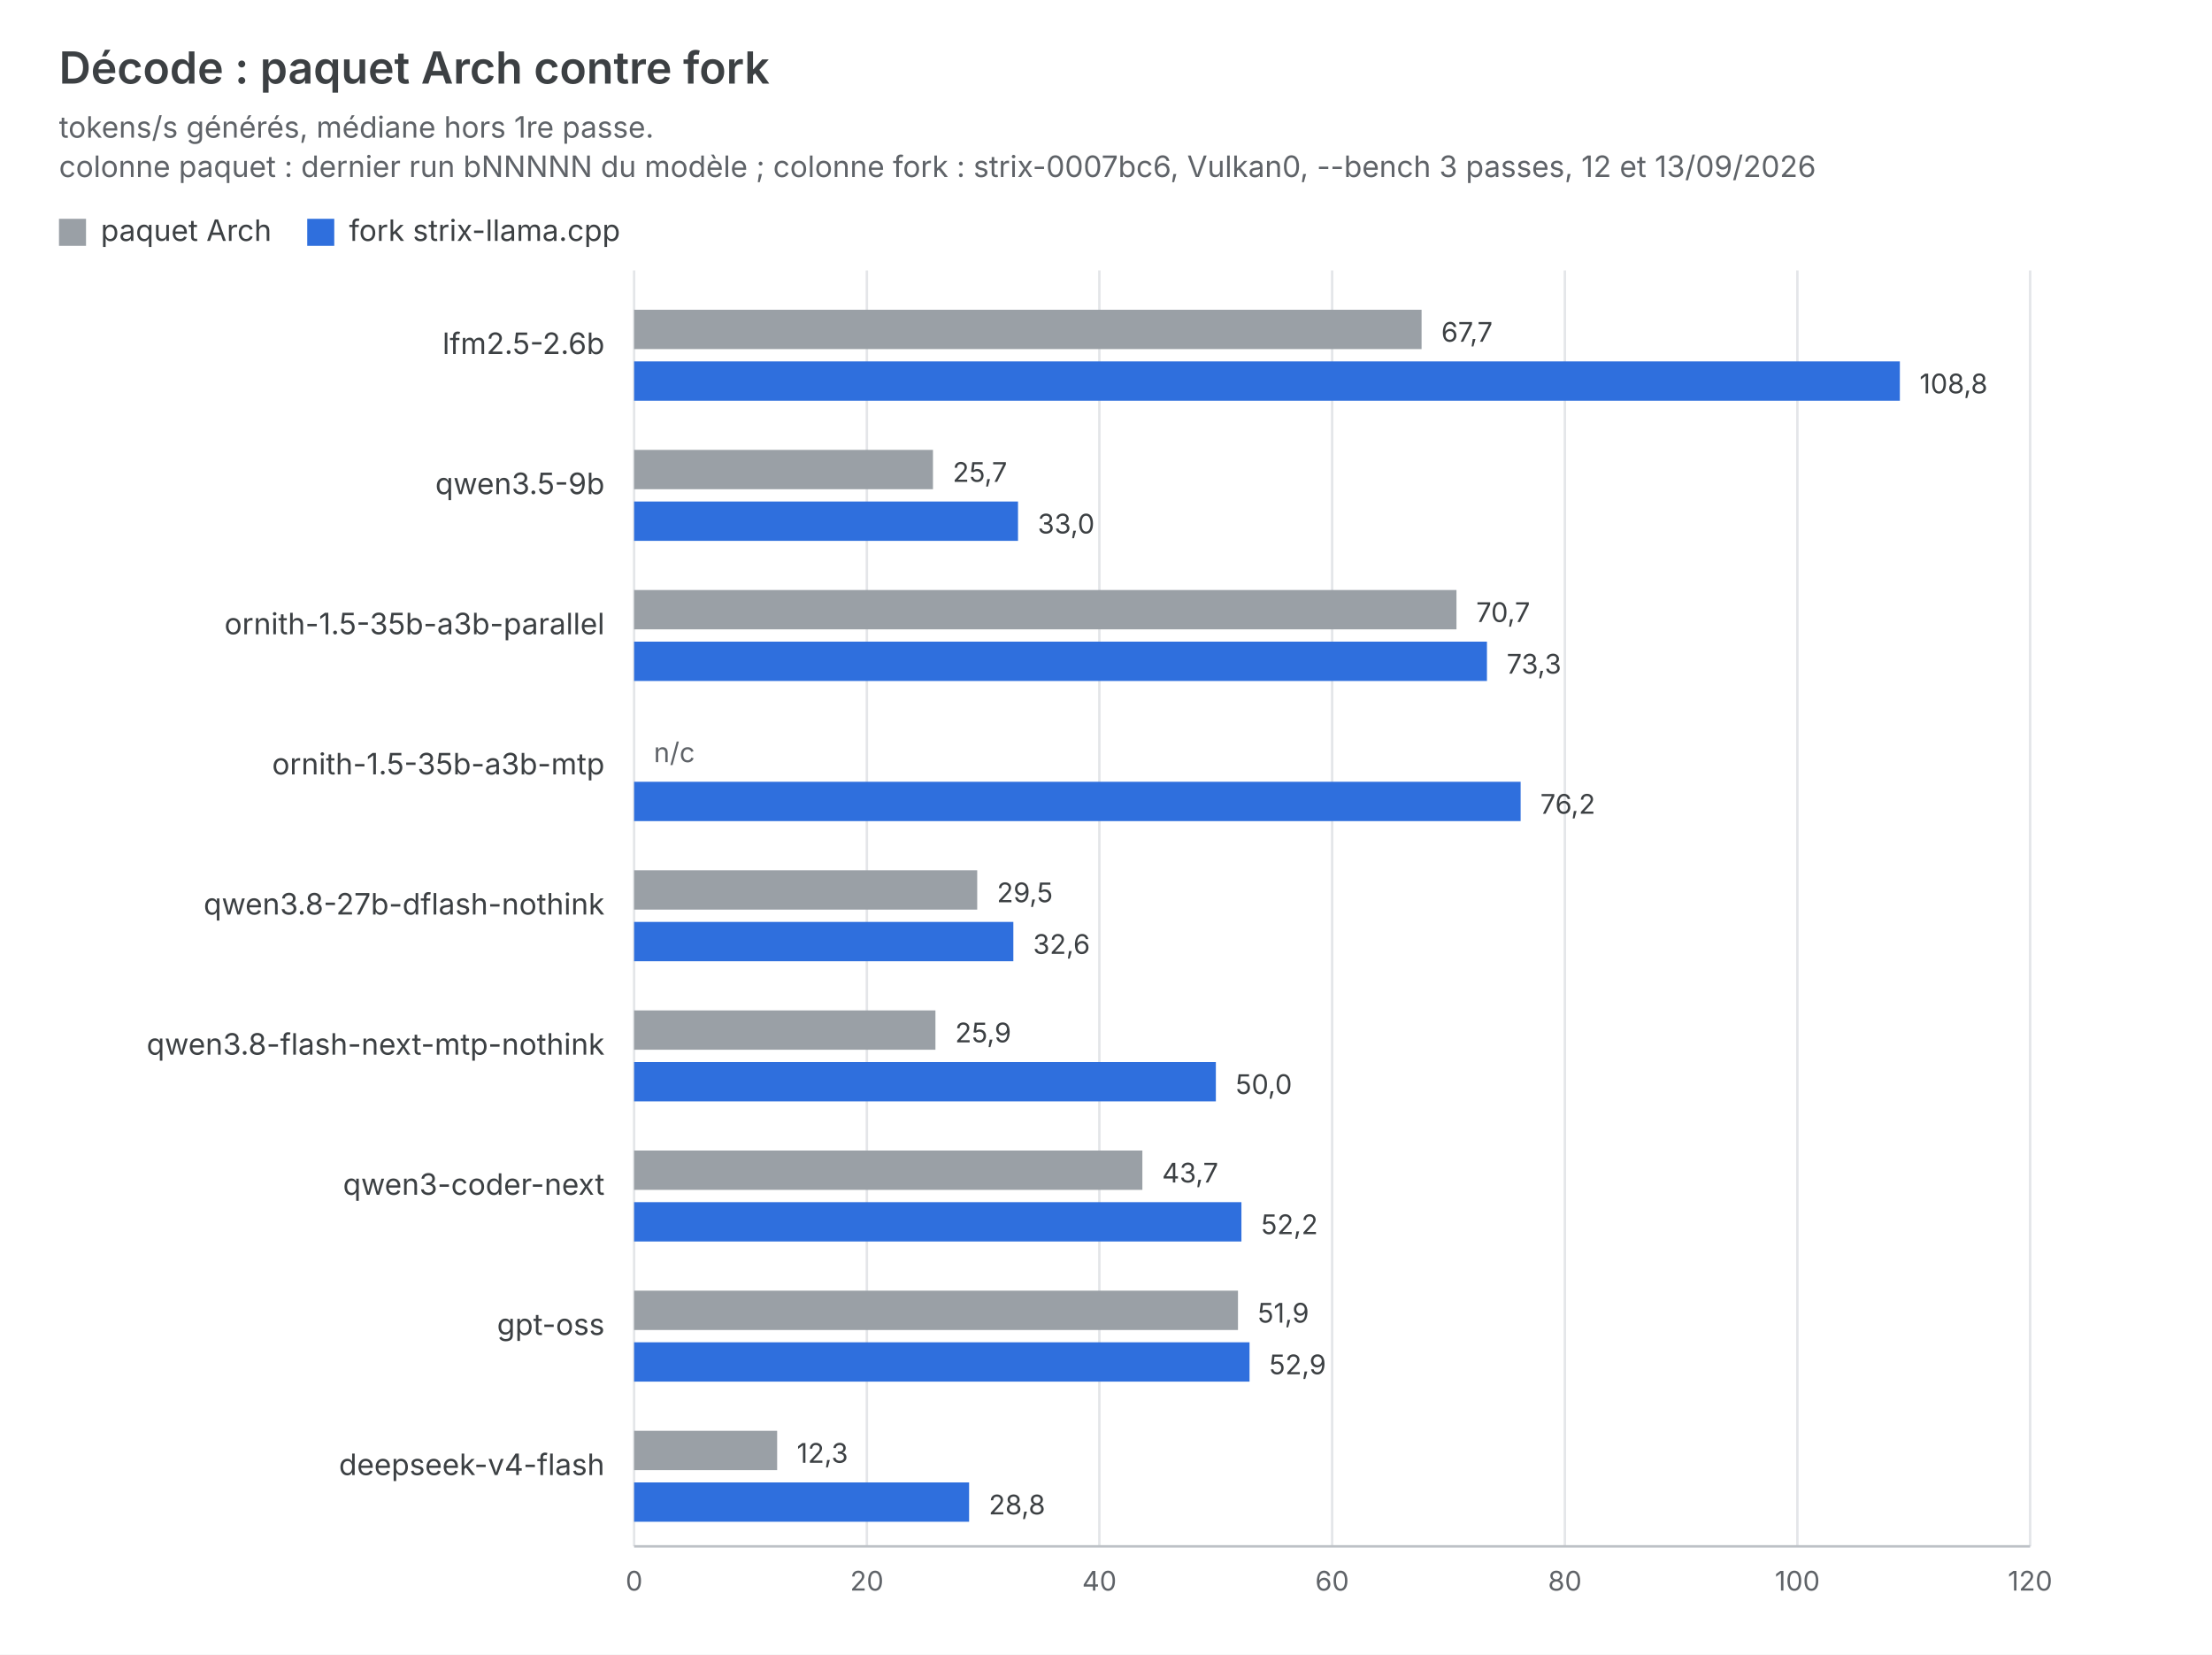
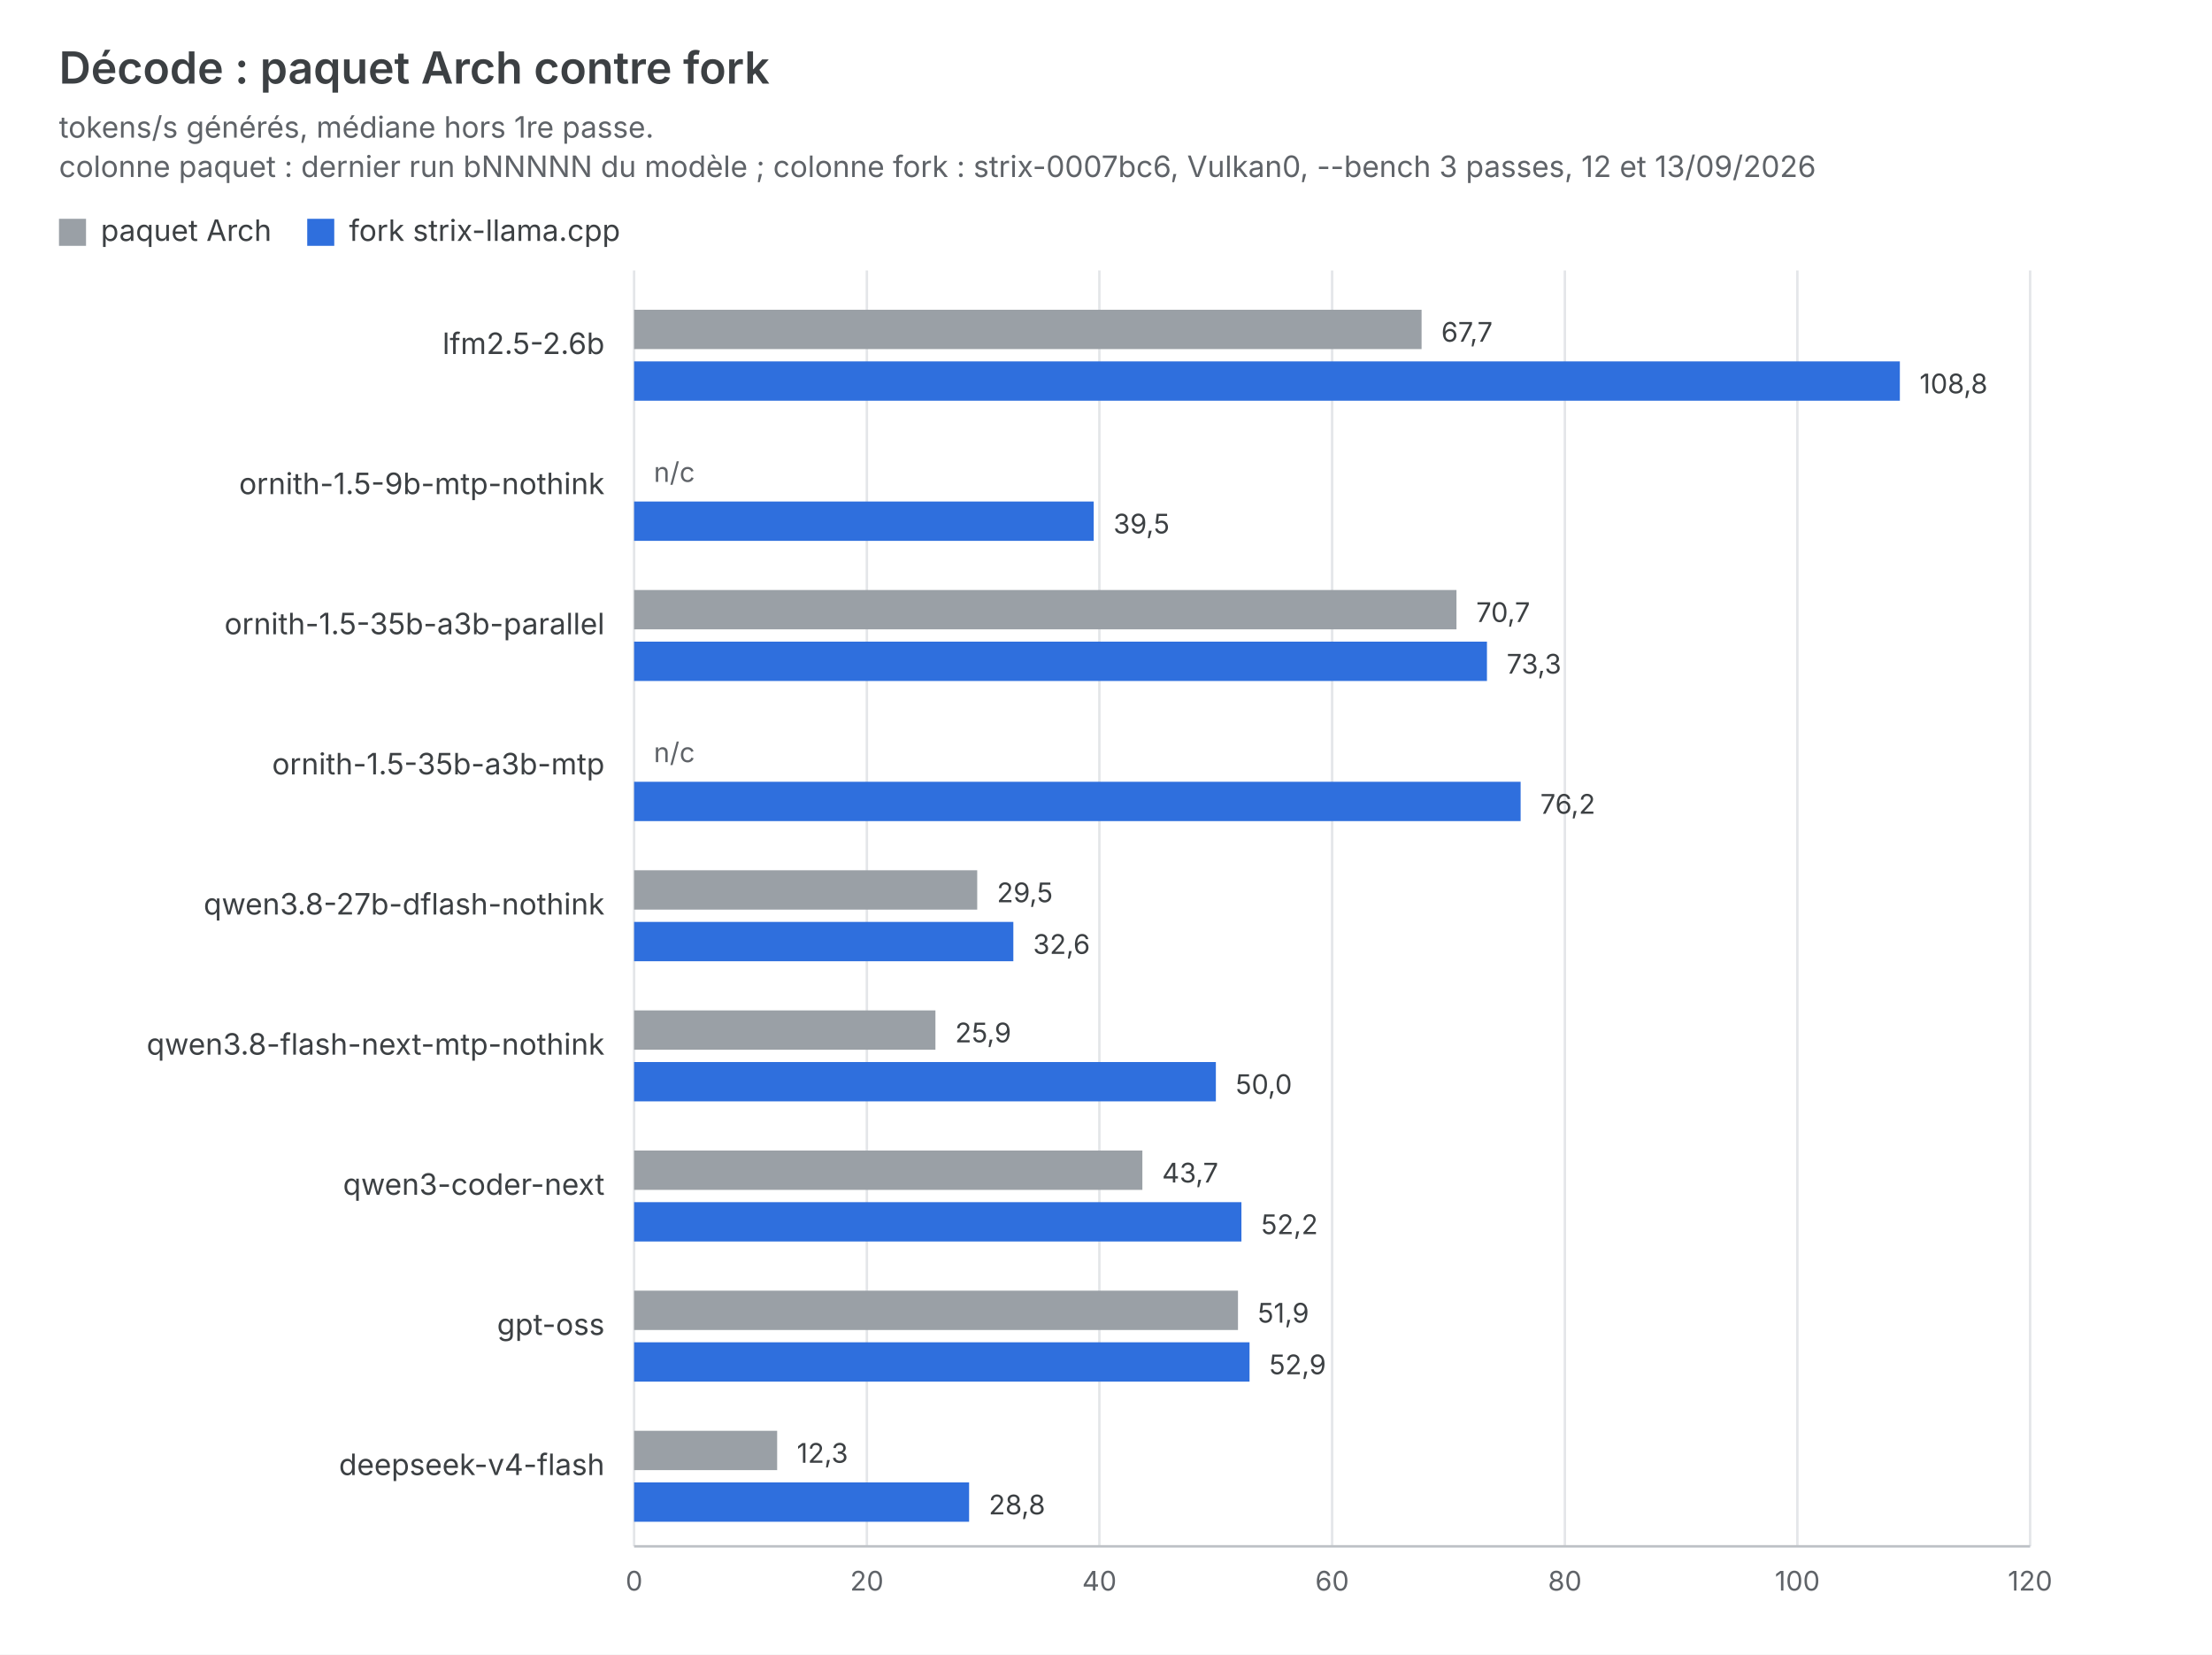
<svg xmlns="http://www.w3.org/2000/svg" width="900" height="673" viewBox="0 0 900 673" role="img" aria-label="Décode : paquet Arch contre fork">
  <rect x="0" y="0" width="900" height="673" fill="#ffffff" />
  <text x="24.0" y="34.0" font-family="Inter, Helvetica, Arial, sans-serif" font-size="18" fill="#3c4043" text-anchor="start" font-weight="600">Décode : paquet Arch contre fork</text>
  <text x="24.0" y="56.0" font-family="Inter, Helvetica, Arial, sans-serif" font-size="12" fill="#5f6368" text-anchor="start">tokens/s générés, médiane hors 1re passe.</text>
  <text x="24.0" y="72.0" font-family="Inter, Helvetica, Arial, sans-serif" font-size="12" fill="#5f6368" text-anchor="start">colonne paquet : dernier run bNNNNN du modèle ; colonne fork : strix-0007bc6, Vulkan0, --bench 3 passes, 12 et 13/09/2026</text>
  <rect x="24.0" y="89.0" width="11" height="11" fill="#9aa0a6" />
  <text x="41.0" y="98.0" font-family="Inter, Helvetica, Arial, sans-serif" font-size="12" fill="#3c4043" text-anchor="start">paquet Arch</text>
  <rect x="125.0" y="89.0" width="11" height="11" fill="#2f6fdd" />
  <text x="142.0" y="98.0" font-family="Inter, Helvetica, Arial, sans-serif" font-size="12" fill="#3c4043" text-anchor="start">fork strix-llama.cpp</text>
  <line x1="258.0" y1="110.0" x2="258.0" y2="629.0" stroke="#e4e6e9" stroke-width="1.0" />
  <text x="258.0" y="647.0" font-family="Inter, Helvetica, Arial, sans-serif" font-size="11" fill="#5f6368" text-anchor="middle">0</text>
  <line x1="352.7" y1="110.0" x2="352.7" y2="629.0" stroke="#e4e6e9" stroke-width="1.0" />
  <text x="352.7" y="647.0" font-family="Inter, Helvetica, Arial, sans-serif" font-size="11" fill="#5f6368" text-anchor="middle">20</text>
  <line x1="447.3" y1="110.0" x2="447.3" y2="629.0" stroke="#e4e6e9" stroke-width="1.0" />
  <text x="447.3" y="647.0" font-family="Inter, Helvetica, Arial, sans-serif" font-size="11" fill="#5f6368" text-anchor="middle">40</text>
  <line x1="542.0" y1="110.0" x2="542.0" y2="629.0" stroke="#e4e6e9" stroke-width="1.0" />
  <text x="542.0" y="647.0" font-family="Inter, Helvetica, Arial, sans-serif" font-size="11" fill="#5f6368" text-anchor="middle">60</text>
  <line x1="636.7" y1="110.0" x2="636.7" y2="629.0" stroke="#e4e6e9" stroke-width="1.0" />
  <text x="636.7" y="647.0" font-family="Inter, Helvetica, Arial, sans-serif" font-size="11" fill="#5f6368" text-anchor="middle">80</text>
  <line x1="731.3" y1="110.0" x2="731.3" y2="629.0" stroke="#e4e6e9" stroke-width="1.0" />
  <text x="731.3" y="647.0" font-family="Inter, Helvetica, Arial, sans-serif" font-size="11" fill="#5f6368" text-anchor="middle">100</text>
  <line x1="826.0" y1="110.0" x2="826.0" y2="629.0" stroke="#e4e6e9" stroke-width="1.0" />
  <text x="826.0" y="647.0" font-family="Inter, Helvetica, Arial, sans-serif" font-size="11" fill="#5f6368" text-anchor="middle">120</text>
  <line x1="258.0" y1="629.0" x2="826.0" y2="629.0" stroke="#bdc1c6" stroke-width="1.0" />
  <text x="246.0" y="144.0" font-family="Inter, Helvetica, Arial, sans-serif" font-size="12" fill="#3c4043" text-anchor="end">lfm2.5-2.6b</text>
  <rect x="258.0" y="126.0" width="320.4" height="16.0" fill="#9aa0a6" />
  <text x="586.4" y="139.0" font-family="Inter, Helvetica, Arial, sans-serif" font-size="11" fill="#3c4043" text-anchor="start">67,7</text>
  <rect x="258.0" y="147.0" width="515.0" height="16.0" fill="#2f6fdd" />
  <text x="781.0" y="160.0" font-family="Inter, Helvetica, Arial, sans-serif" font-size="11" fill="#3c4043" text-anchor="start">108,8</text>
-   <text x="246.0" y="201.0" font-family="Inter, Helvetica, Arial, sans-serif" font-size="12" fill="#3c4043" text-anchor="end">qwen3.5-9b</text>
-   <rect x="258.0" y="183.0" width="121.6" height="16.0" fill="#9aa0a6" />
-   <text x="387.6" y="196.0" font-family="Inter, Helvetica, Arial, sans-serif" font-size="11" fill="#3c4043" text-anchor="start">25,7</text>
-   <rect x="258.0" y="204.0" width="156.2" height="16.0" fill="#2f6fdd" />
-   <text x="422.2" y="217.0" font-family="Inter, Helvetica, Arial, sans-serif" font-size="11" fill="#3c4043" text-anchor="start">33,0</text>
+   <text x="246.0" y="201.0" font-family="Inter, Helvetica, Arial, sans-serif" font-size="12" fill="#3c4043" text-anchor="end">ornith-1.5-9b-mtp-nothink</text>
+   <text x="266.0" y="196.0" font-family="Inter, Helvetica, Arial, sans-serif" font-size="11" fill="#5f6368" text-anchor="start">n/c</text>
+   <rect x="258.0" y="204.0" width="187.0" height="16.0" fill="#2f6fdd" />
+   <text x="453.0" y="217.0" font-family="Inter, Helvetica, Arial, sans-serif" font-size="11" fill="#3c4043" text-anchor="start">39,5</text>
  <text x="246.0" y="258.0" font-family="Inter, Helvetica, Arial, sans-serif" font-size="12" fill="#3c4043" text-anchor="end">ornith-1.5-35b-a3b-parallel</text>
  <rect x="258.0" y="240.0" width="334.6" height="16.0" fill="#9aa0a6" />
  <text x="600.6" y="253.0" font-family="Inter, Helvetica, Arial, sans-serif" font-size="11" fill="#3c4043" text-anchor="start">70,7</text>
  <rect x="258.0" y="261.0" width="347.0" height="16.0" fill="#2f6fdd" />
  <text x="613.0" y="274.0" font-family="Inter, Helvetica, Arial, sans-serif" font-size="11" fill="#3c4043" text-anchor="start">73,3</text>
  <text x="246.0" y="315.0" font-family="Inter, Helvetica, Arial, sans-serif" font-size="12" fill="#3c4043" text-anchor="end">ornith-1.5-35b-a3b-mtp</text>
  <text x="266.0" y="310.0" font-family="Inter, Helvetica, Arial, sans-serif" font-size="11" fill="#5f6368" text-anchor="start">n/c</text>
  <rect x="258.0" y="318.0" width="360.7" height="16.0" fill="#2f6fdd" />
  <text x="626.7" y="331.0" font-family="Inter, Helvetica, Arial, sans-serif" font-size="11" fill="#3c4043" text-anchor="start">76,2</text>
  <text x="246.0" y="372.0" font-family="Inter, Helvetica, Arial, sans-serif" font-size="12" fill="#3c4043" text-anchor="end">qwen3.8-27b-dflash-nothink</text>
  <rect x="258.0" y="354.0" width="139.6" height="16.0" fill="#9aa0a6" />
  <text x="405.6" y="367.0" font-family="Inter, Helvetica, Arial, sans-serif" font-size="11" fill="#3c4043" text-anchor="start">29,5</text>
  <rect x="258.0" y="375.0" width="154.3" height="16.0" fill="#2f6fdd" />
  <text x="420.3" y="388.0" font-family="Inter, Helvetica, Arial, sans-serif" font-size="11" fill="#3c4043" text-anchor="start">32,6</text>
  <text x="246.0" y="429.0" font-family="Inter, Helvetica, Arial, sans-serif" font-size="12" fill="#3c4043" text-anchor="end">qwen3.8-flash-next-mtp-nothink</text>
  <rect x="258.0" y="411.0" width="122.6" height="16.0" fill="#9aa0a6" />
  <text x="388.6" y="424.0" font-family="Inter, Helvetica, Arial, sans-serif" font-size="11" fill="#3c4043" text-anchor="start">25,9</text>
  <rect x="258.0" y="432.0" width="236.7" height="16.0" fill="#2f6fdd" />
  <text x="502.7" y="445.0" font-family="Inter, Helvetica, Arial, sans-serif" font-size="11" fill="#3c4043" text-anchor="start">50,0</text>
  <text x="246.0" y="486.0" font-family="Inter, Helvetica, Arial, sans-serif" font-size="12" fill="#3c4043" text-anchor="end">qwen3-coder-next</text>
  <rect x="258.0" y="468.0" width="206.8" height="16.0" fill="#9aa0a6" />
  <text x="472.8" y="481.0" font-family="Inter, Helvetica, Arial, sans-serif" font-size="11" fill="#3c4043" text-anchor="start">43,7</text>
  <rect x="258.0" y="489.0" width="247.1" height="16.0" fill="#2f6fdd" />
  <text x="513.1" y="502.0" font-family="Inter, Helvetica, Arial, sans-serif" font-size="11" fill="#3c4043" text-anchor="start">52,2</text>
  <text x="246.0" y="543.0" font-family="Inter, Helvetica, Arial, sans-serif" font-size="12" fill="#3c4043" text-anchor="end">gpt-oss</text>
  <rect x="258.0" y="525.0" width="245.7" height="16.0" fill="#9aa0a6" />
  <text x="511.7" y="538.0" font-family="Inter, Helvetica, Arial, sans-serif" font-size="11" fill="#3c4043" text-anchor="start">51,9</text>
  <rect x="258.0" y="546.0" width="250.4" height="16.0" fill="#2f6fdd" />
  <text x="516.4" y="559.0" font-family="Inter, Helvetica, Arial, sans-serif" font-size="11" fill="#3c4043" text-anchor="start">52,9</text>
  <text x="246.0" y="600.0" font-family="Inter, Helvetica, Arial, sans-serif" font-size="12" fill="#3c4043" text-anchor="end">deepseek-v4-flash</text>
  <rect x="258.0" y="582.0" width="58.2" height="16.0" fill="#9aa0a6" />
  <text x="324.2" y="595.0" font-family="Inter, Helvetica, Arial, sans-serif" font-size="11" fill="#3c4043" text-anchor="start">12,3</text>
  <rect x="258.0" y="603.0" width="136.3" height="16.0" fill="#2f6fdd" />
  <text x="402.3" y="616.0" font-family="Inter, Helvetica, Arial, sans-serif" font-size="11" fill="#3c4043" text-anchor="start">28,8</text>
</svg>
